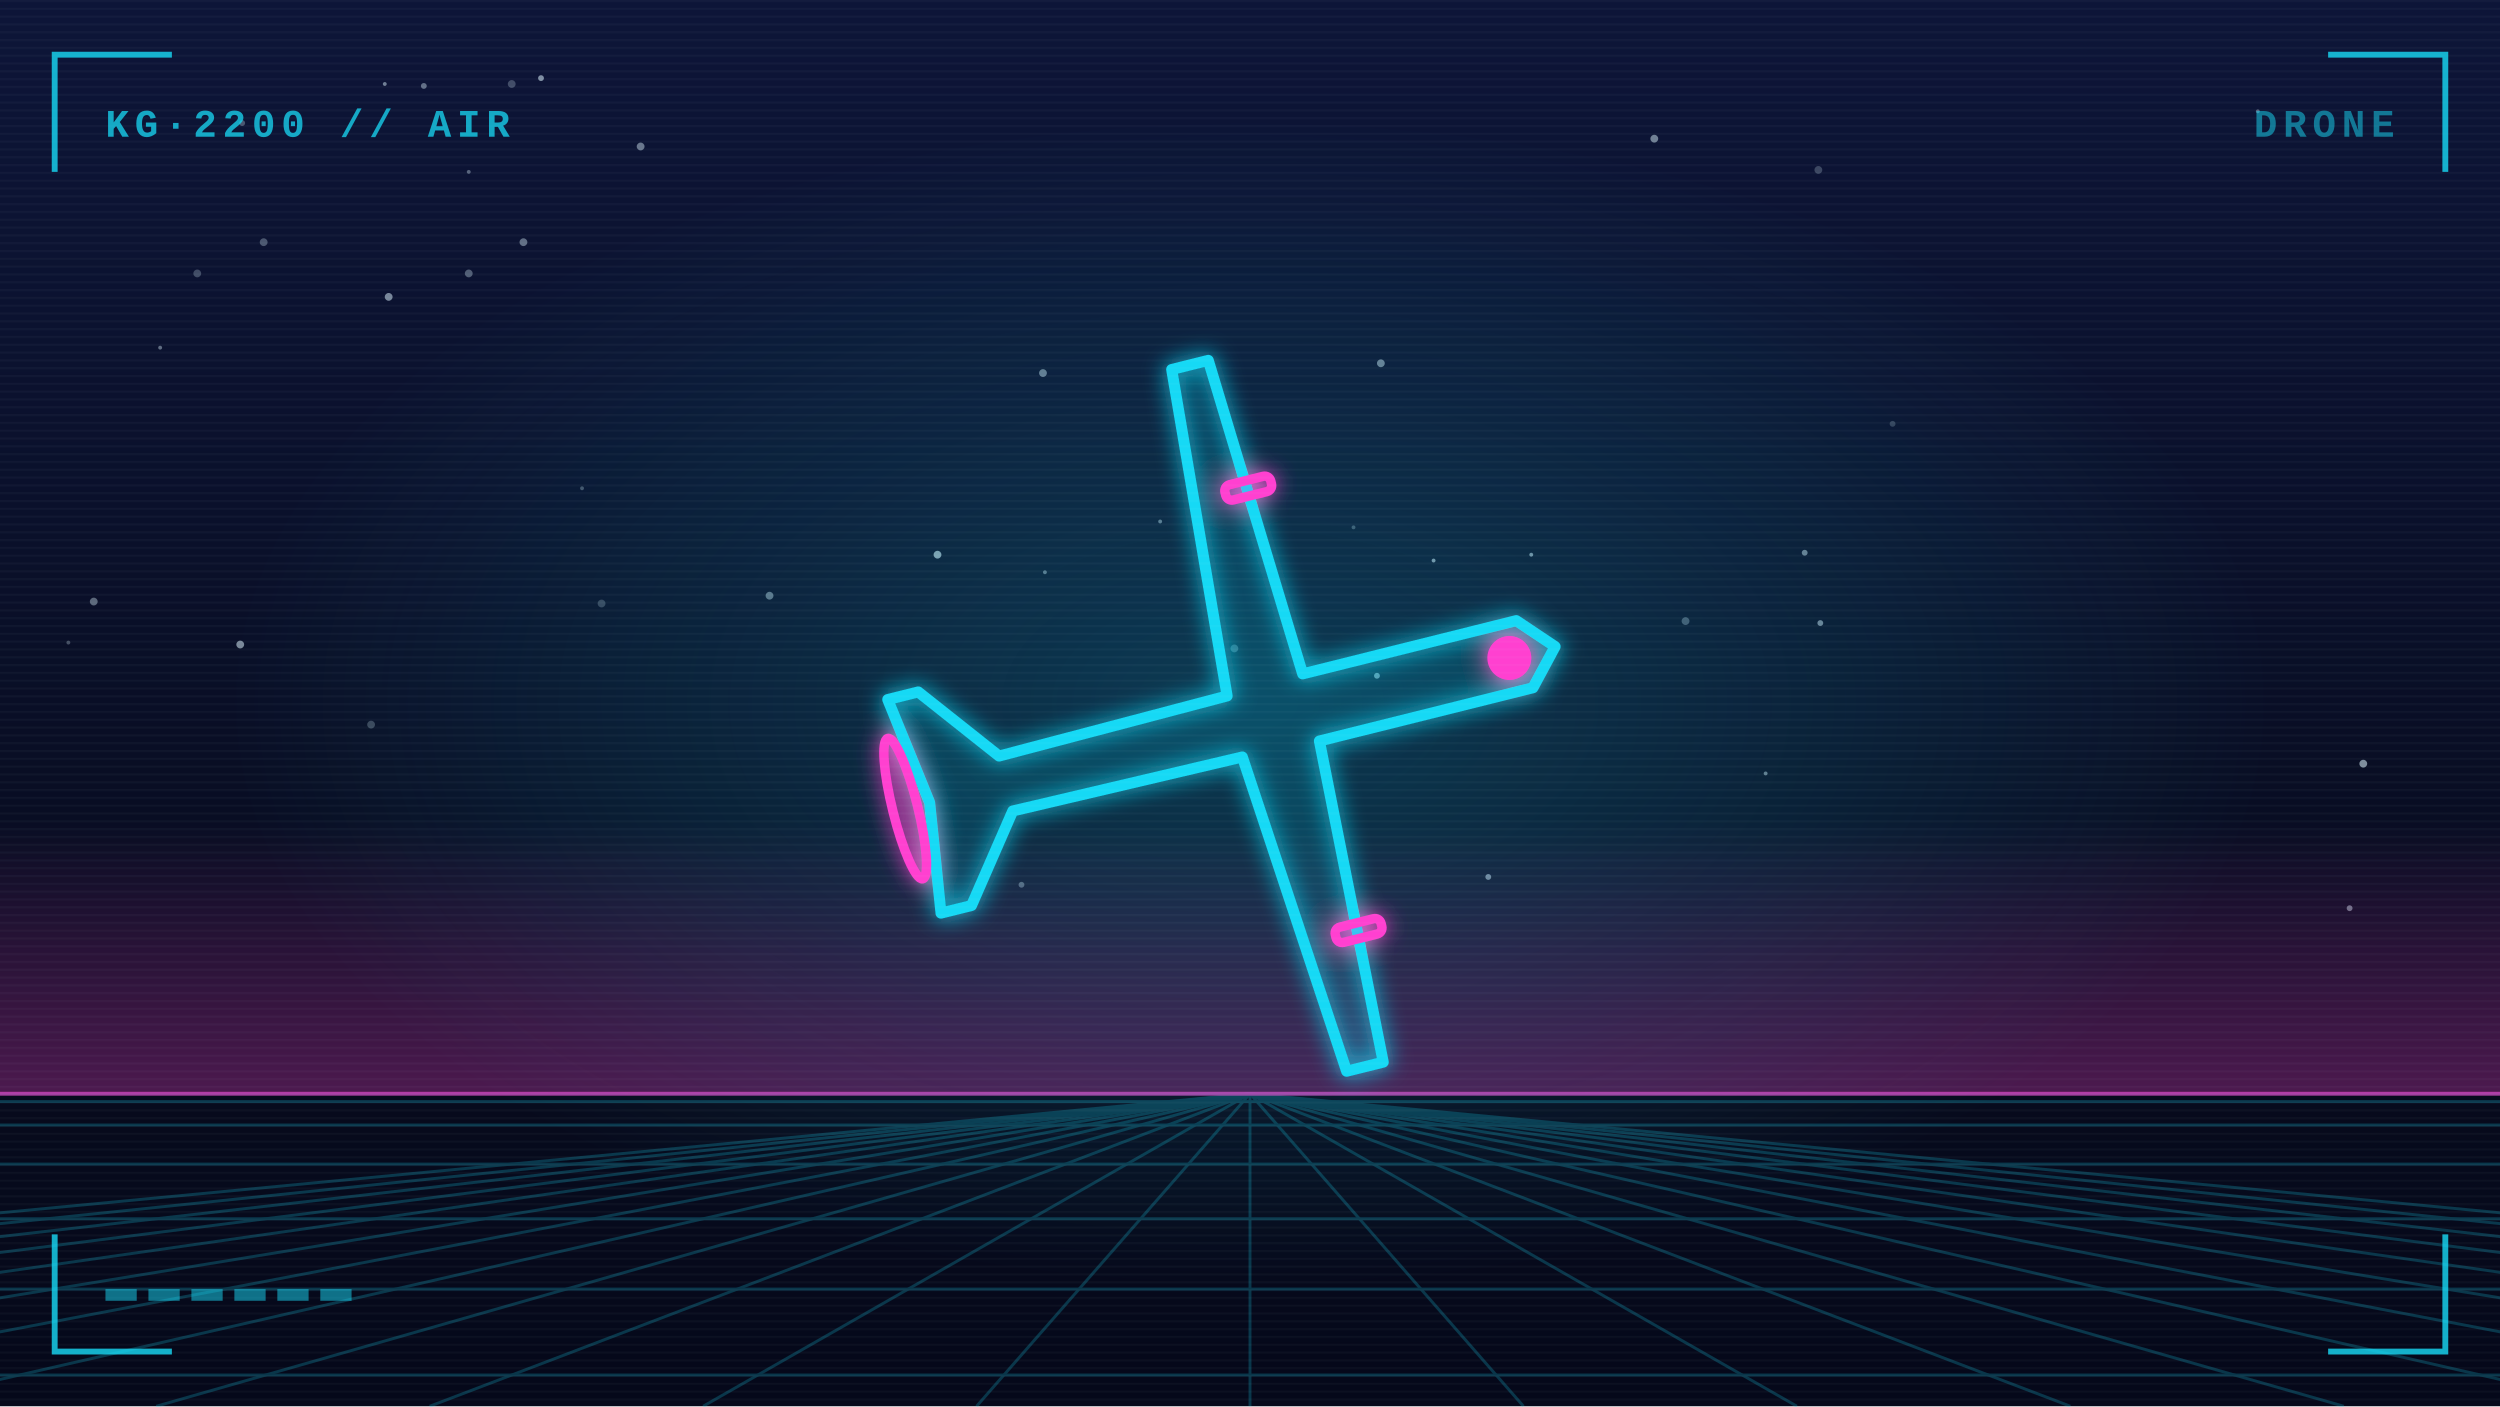
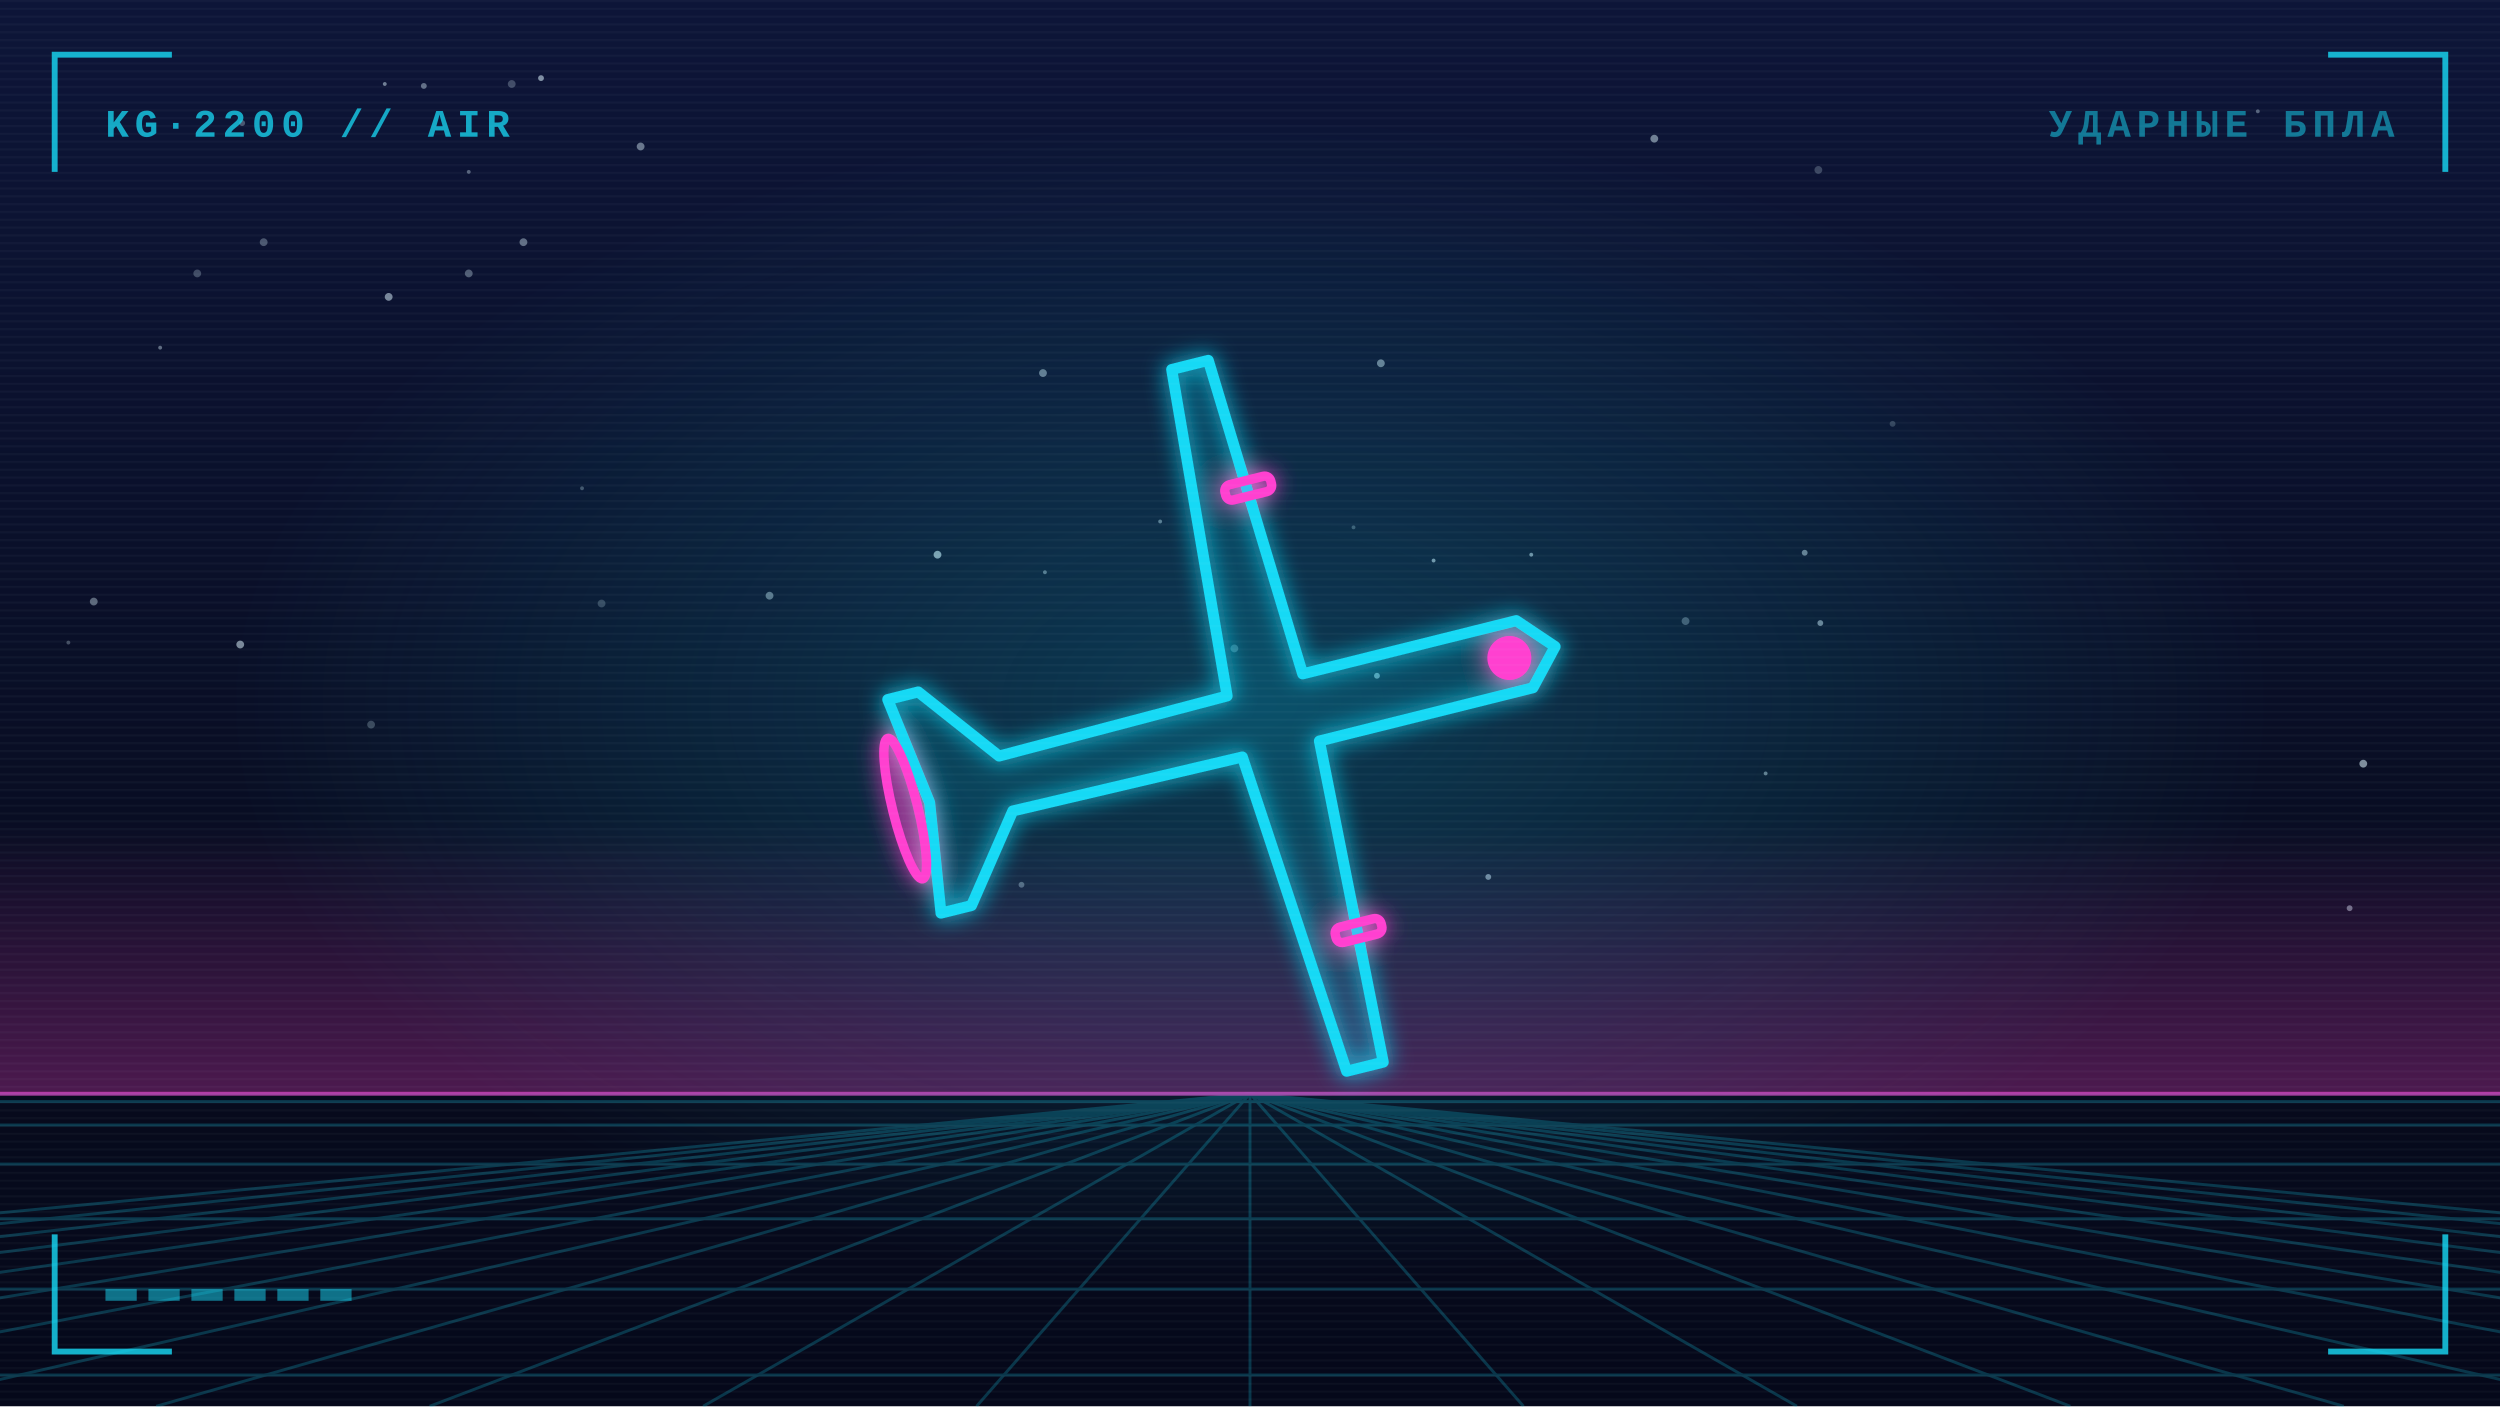
<svg xmlns="http://www.w3.org/2000/svg" viewBox="0 0 1280 720" width="1280" height="720">
  <defs>
    <linearGradient id="bg" x1="0" y1="0" x2="0" y2="1">
      <stop offset="0" stop-color="#0d1538" />
      <stop offset=".75" stop-color="#070b1d" />
      <stop offset="1" stop-color="#05081a" />
    </linearGradient>
    <radialGradient id="halo" cx=".5" cy=".5" r=".5">
      <stop offset="0" stop-color="#18d9f5" stop-opacity=".22" />
      <stop offset="1" stop-color="#18d9f5" stop-opacity="0" />
    </radialGradient>
    <linearGradient id="hz" x1="0" y1="0" x2="0" y2="1">
      <stop offset="0" stop-color="#ff3fd0" stop-opacity="0" />
      <stop offset="1" stop-color="#ff3fd0" stop-opacity=".28" />
    </linearGradient>
    <pattern id="scan" width="4" height="4" patternUnits="userSpaceOnUse">
      <rect width="4" height="1" fill="#dff6ff" opacity=".035" />
    </pattern>
    <filter id="bl" x="-20%" y="-20%" width="140%" height="140%">
      <feGaussianBlur stdDeviation="6" />
    </filter>
    <filter id="bl2" x="-20%" y="-50%" width="140%" height="200%">
      <feGaussianBlur stdDeviation="10" />
    </filter>
    <filter id="neon" x="-10%" y="-10%" width="120%" height="120%">
      <feGaussianBlur stdDeviation="5" result="b" />
      <feMerge>
        <feMergeNode in="b" />
        <feMergeNode in="SourceGraphic" />
      </feMerge>
    </filter>
    <style>.m{fill:rgba(24,217,245,.07);stroke:#18d9f5;stroke-width:7;stroke-linejoin:round;stroke-linecap:round}.a{fill:rgba(255,63,208,.14);stroke:#ff3fd0;stroke-width:6;stroke-linejoin:round;stroke-linecap:round}.t{fill:none;stroke:#18d9f5;stroke-width:3.5;stroke-linecap:round;opacity:.6}.ta{fill:none;stroke:#ff3fd0;stroke-width:4;stroke-linecap:round;opacity:.85}.f{fill:#18d9f5}.fa{fill:#ff3fd0}.n{fill:none}.w5{stroke-width:5}.w8{stroke-width:8}.w12{stroke-width:12}.w14{stroke-width:14}.o3{opacity:.3}.o4{opacity:.4}.o5{opacity:.45}.o6{opacity:.6}.dash{stroke-dasharray:14 12}.glow{filter:url(#bl);opacity:.7}.sea{fill:#070b1d;opacity:.82}.dk{fill:#070b1d}.hint{opacity:.22;filter:url(#bl2)}.hud{font:600 20px Consolas,"Courier New",monospace;letter-spacing:3px;fill:#18d9f5}</style>
  </defs>
  <rect width="1280" height="720" fill="url(#bg)" />
  <circle cx="847" cy="71" r="2" fill="#dff6ff" opacity="0.47" />
  <circle cx="262" cy="43" r="2" fill="#dff6ff" opacity="0.25" />
  <circle cx="1156" cy="57" r="1" fill="#dff6ff" opacity="0.35" />
  <circle cx="101" cy="140" r="2" fill="#dff6ff" opacity="0.25" />
  <circle cx="124" cy="63" r="1.5" fill="#dff6ff" opacity="0.30" />
  <circle cx="328" cy="75" r="2" fill="#dff6ff" opacity="0.44" />
  <circle cx="308" cy="309" r="2" fill="#dff6ff" opacity="0.22" />
  <circle cx="969" cy="217" r="1.5" fill="#dff6ff" opacity="0.20" />
  <circle cx="199" cy="152" r="2" fill="#dff6ff" opacity="0.51" />
  <circle cx="931" cy="87" r="2" fill="#dff6ff" opacity="0.23" />
  <circle cx="762" cy="449" r="1.5" fill="#dff6ff" opacity="0.50" />
  <circle cx="924" cy="283" r="1.5" fill="#dff6ff" opacity="0.46" />
  <circle cx="35" cy="329" r="1" fill="#dff6ff" opacity="0.27" />
  <circle cx="240" cy="88" r="1" fill="#dff6ff" opacity="0.35" />
  <circle cx="190" cy="371" r="2" fill="#dff6ff" opacity="0.24" />
  <circle cx="932" cy="319" r="1.5" fill="#dff6ff" opacity="0.48" />
  <circle cx="298" cy="250" r="1" fill="#dff6ff" opacity="0.28" />
  <circle cx="48" cy="308" r="2" fill="#dff6ff" opacity="0.38" />
  <circle cx="394" cy="305" r="2" fill="#dff6ff" opacity="0.41" />
  <circle cx="535" cy="293" r="1" fill="#dff6ff" opacity="0.40" />
  <circle cx="863" cy="318" r="2" fill="#dff6ff" opacity="0.29" />
  <circle cx="734" cy="287" r="1" fill="#dff6ff" opacity="0.55" />
  <circle cx="268" cy="124" r="2" fill="#dff6ff" opacity="0.40" />
  <circle cx="217" cy="44" r="1.5" fill="#dff6ff" opacity="0.40" />
  <circle cx="277" cy="40" r="1.5" fill="#dff6ff" opacity="0.54" />
  <circle cx="123" cy="330" r="2" fill="#dff6ff" opacity="0.53" />
  <circle cx="480" cy="284" r="2" fill="#dff6ff" opacity="0.59" />
  <circle cx="1203" cy="465" r="1.5" fill="#dff6ff" opacity="0.43" />
  <circle cx="534" cy="191" r="2" fill="#dff6ff" opacity="0.44" />
  <circle cx="693" cy="270" r="1" fill="#dff6ff" opacity="0.27" />
  <circle cx="784" cy="284" r="1" fill="#dff6ff" opacity="0.52" />
  <circle cx="1210" cy="391" r="2" fill="#dff6ff" opacity="0.55" />
  <circle cx="523" cy="453" r="1.5" fill="#dff6ff" opacity="0.34" />
  <circle cx="632" cy="332" r="2" fill="#dff6ff" opacity="0.27" />
  <circle cx="707" cy="186" r="2" fill="#dff6ff" opacity="0.46" />
  <circle cx="82" cy="178" r="1" fill="#dff6ff" opacity="0.40" />
  <circle cx="904" cy="396" r="1" fill="#dff6ff" opacity="0.44" />
  <circle cx="705" cy="346" r="1.5" fill="#dff6ff" opacity="0.52" />
  <circle cx="240" cy="140" r="2" fill="#dff6ff" opacity="0.33" />
  <circle cx="197" cy="43" r="1" fill="#dff6ff" opacity="0.47" />
  <circle cx="594" cy="267" r="1" fill="#dff6ff" opacity="0.42" />
  <circle cx="135" cy="124" r="2" fill="#dff6ff" opacity="0.30" />
  <rect x="0" y="420" width="1280" height="140" fill="url(#hz)" />
  <g stroke="#18d9f5" stroke-width="1.5" opacity=".22">
    <line x1="640" y1="560" x2="-1040" y2="720" />
    <line x1="640" y1="560" x2="-900" y2="720" />
    <line x1="640" y1="560" x2="-760" y2="720" />
    <line x1="640" y1="560" x2="-620" y2="720" />
    <line x1="640" y1="560" x2="-480" y2="720" />
    <line x1="640" y1="560" x2="-340" y2="720" />
    <line x1="640" y1="560" x2="-200" y2="720" />
    <line x1="640" y1="560" x2="-60" y2="720" />
    <line x1="640" y1="560" x2="80" y2="720" />
    <line x1="640" y1="560" x2="220" y2="720" />
    <line x1="640" y1="560" x2="360" y2="720" />
    <line x1="640" y1="560" x2="500" y2="720" />
    <line x1="640" y1="560" x2="640" y2="720" />
    <line x1="640" y1="560" x2="780" y2="720" />
    <line x1="640" y1="560" x2="920" y2="720" />
    <line x1="640" y1="560" x2="1060" y2="720" />
    <line x1="640" y1="560" x2="1200" y2="720" />
    <line x1="640" y1="560" x2="1340" y2="720" />
    <line x1="640" y1="560" x2="1480" y2="720" />
    <line x1="640" y1="560" x2="1620" y2="720" />
    <line x1="640" y1="560" x2="1760" y2="720" />
    <line x1="640" y1="560" x2="1900" y2="720" />
    <line x1="640" y1="560" x2="2040" y2="720" />
    <line x1="640" y1="560" x2="2180" y2="720" />
    <line x1="640" y1="560" x2="2320" y2="720" />
    <line x1="0" y1="560" x2="1280" y2="560" />
    <line x1="0" y1="564" x2="1280" y2="564" />
    <line x1="0" y1="576" x2="1280" y2="576" />
    <line x1="0" y1="596" x2="1280" y2="596" />
    <line x1="0" y1="624" x2="1280" y2="624" />
    <line x1="0" y1="660" x2="1280" y2="660" />
    <line x1="0" y1="704" x2="1280" y2="704" />
  </g>
  <line x1="0" y1="560" x2="1280" y2="560" stroke="#ff3fd0" stroke-width="2" opacity=".6" />
  <ellipse cx="640" cy="360" rx="520" ry="300" fill="url(#halo)" />
  <g transform="translate(640,370) scale(1.15)" filter="url(#neon)">
    <g transform="rotate(-14) scale(0.7)">
      <path class="m" d="M200,0 L180,-22 L40,-22 L30,-230 L6,-230 L-10,-20 L-160,-18 L-200,-70 L-220,-70 L-210,0 L-220,70 L-200,70 L-160,18 L-10,20 L6,230 L30,230 L40,22 L180,22 Z" />
      <ellipse class="a" cx="-226" cy="0" rx="8" ry="46" />
      <circle class="fa" cx="170" cy="0" r="14" />
      <rect class="a" x="20" y="-150" width="30" height="10" rx="4" />
      <rect class="a" x="20" y="140" width="30" height="10" rx="4" />
    </g>
  </g>
  <rect width="1280" height="720" fill="url(#scan)" />
  <g fill="none" stroke="#18d9f5" stroke-width="3" opacity=".8">
    <path d="M28,88 L28,28 L88,28" />
    <path d="M1252,88 L1252,28 L1192,28" />
    <path d="M28,632 L28,692 L88,692" />
    <path d="M1252,632 L1252,692 L1192,692" />
  </g>
  <g fill="#18d9f5" opacity=".5">
    <rect x="54" y="660" width="16" height="6" />
    <rect x="76" y="660" width="16" height="6" />
    <rect x="98" y="660" width="16" height="6" />
    <rect x="120" y="660" width="16" height="6" />
    <rect x="142" y="660" width="16" height="6" />
    <rect x="164" y="660" width="16" height="6" />
  </g>
  <text class="hud" x="54" y="70" opacity=".75">KG·2200 // AIR</text>
-   <text class="hud" x="1226" y="70" text-anchor="end" opacity=".5">DRONE</text>
+   <text class="hud" x="1226" y="70" text-anchor="end" opacity=".5">УДАРНЫЕ БПЛА</text>
</svg>
